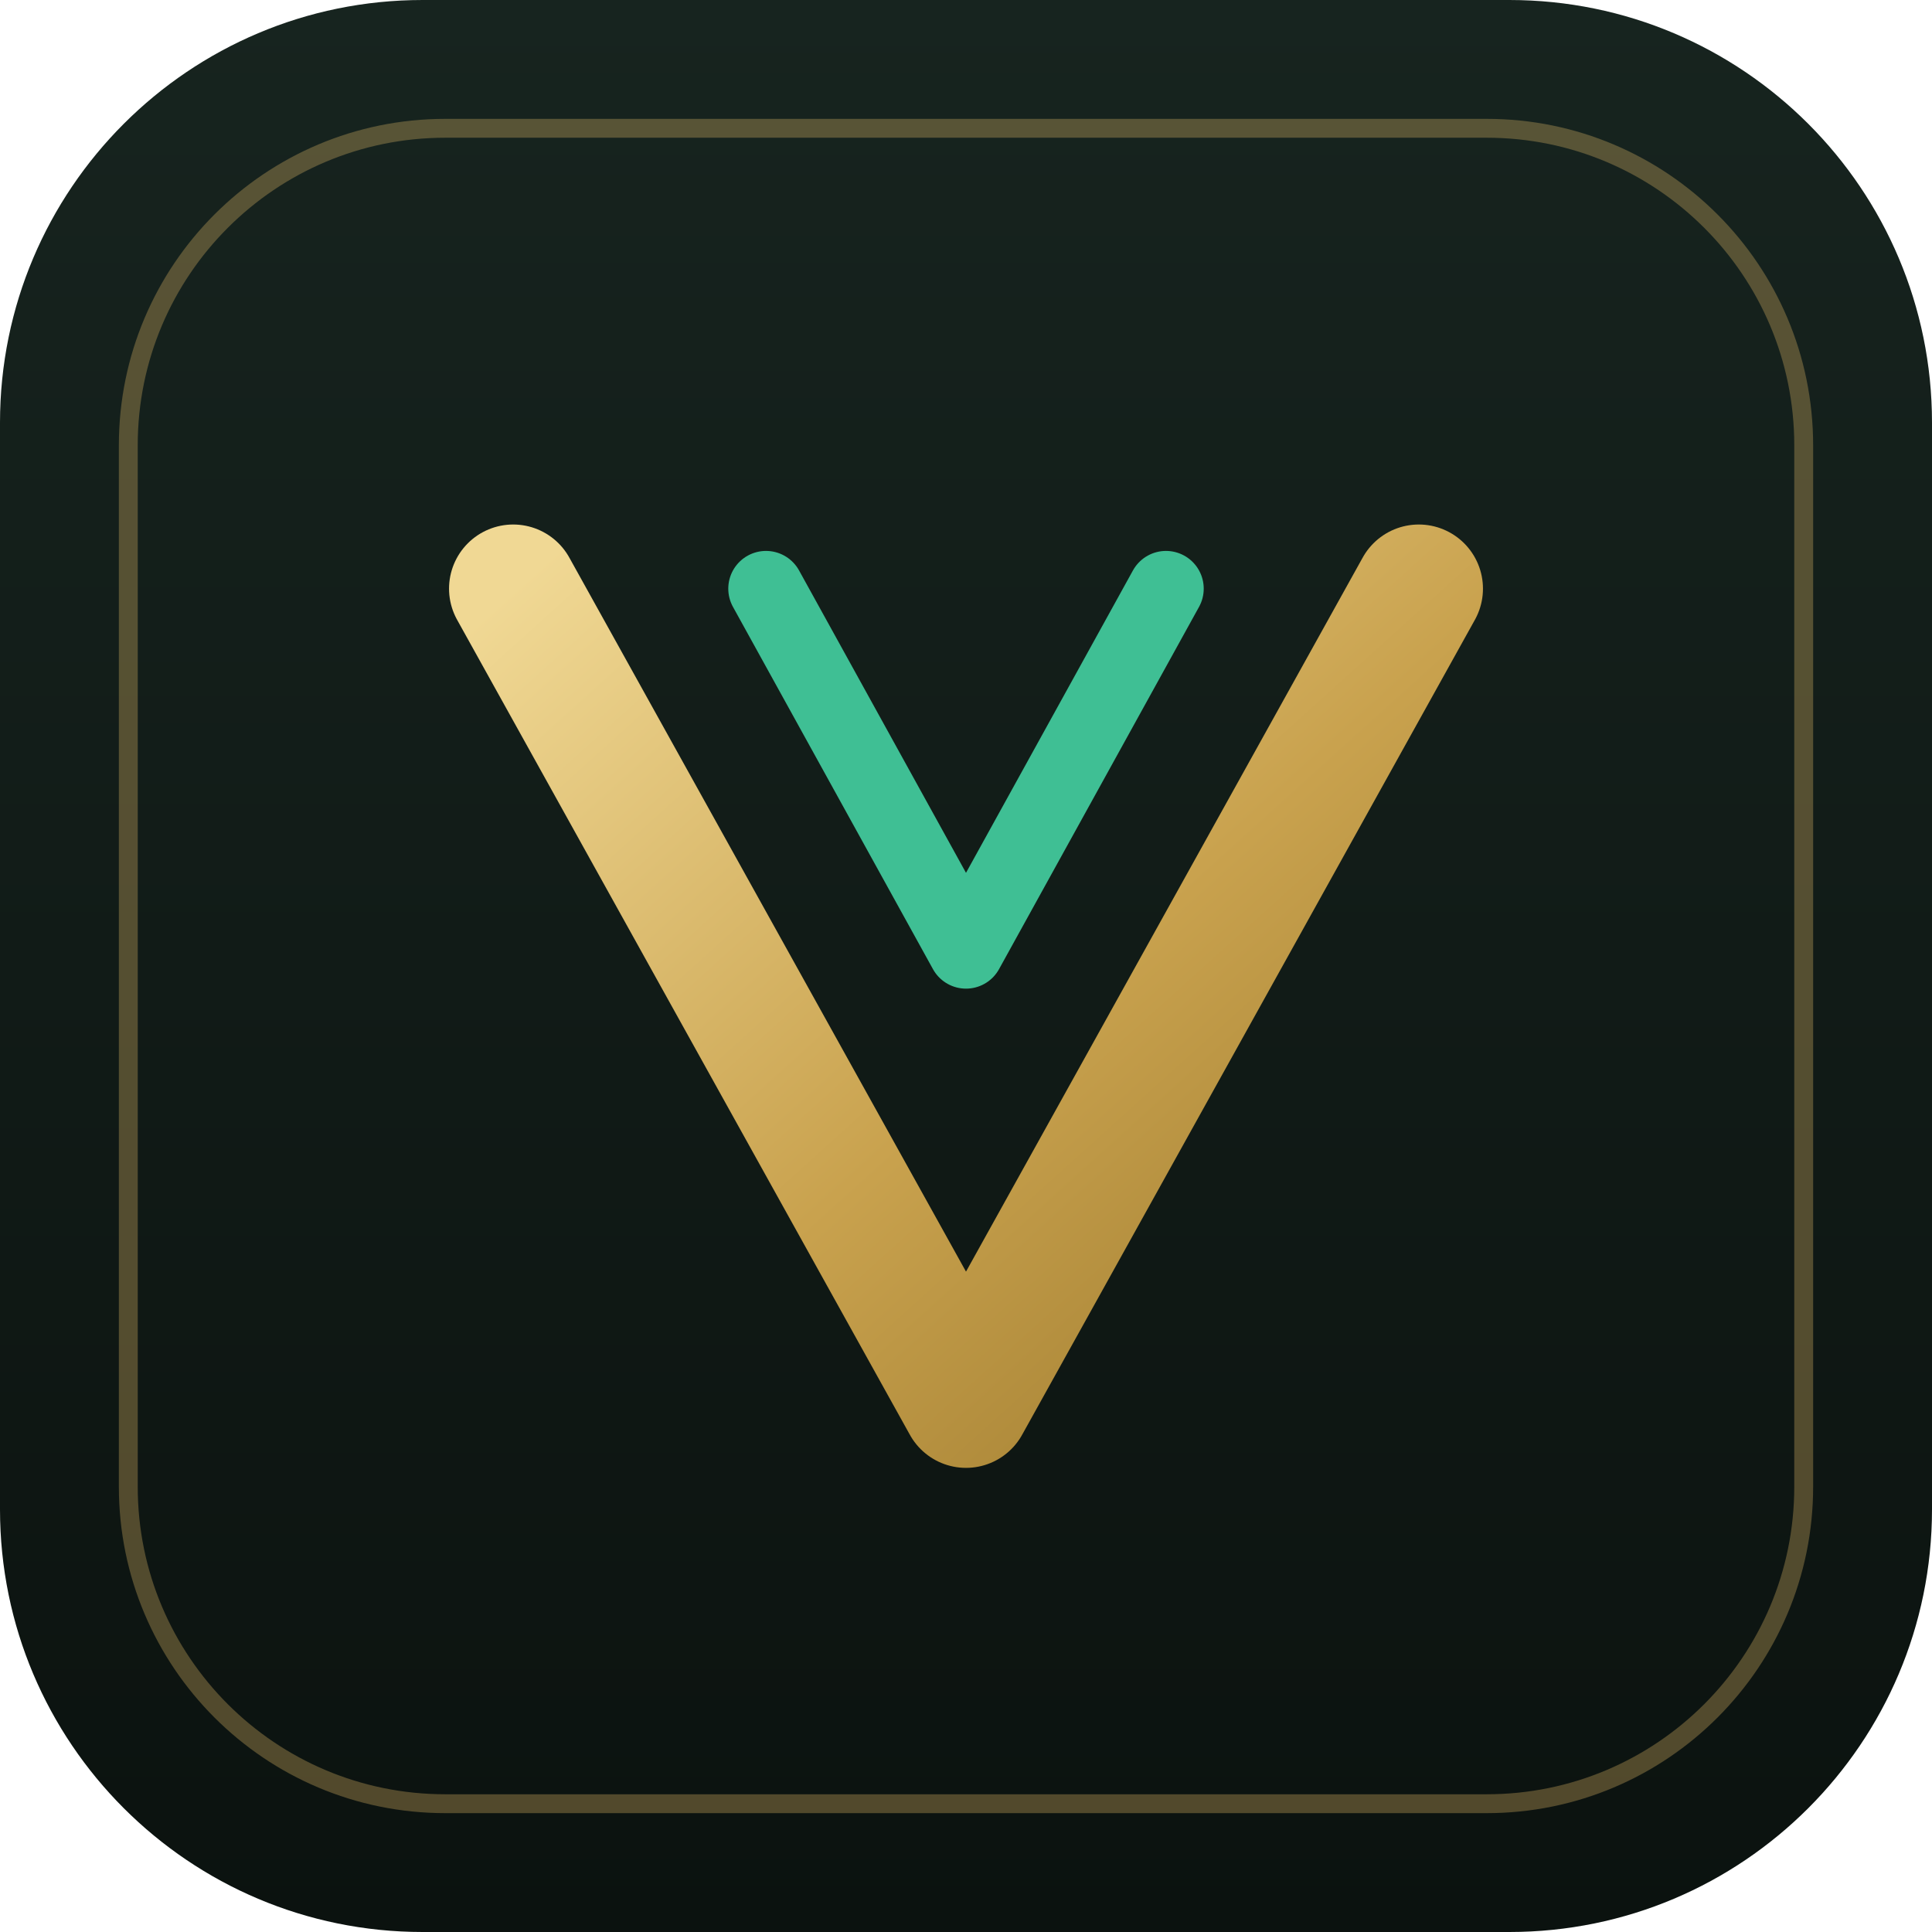
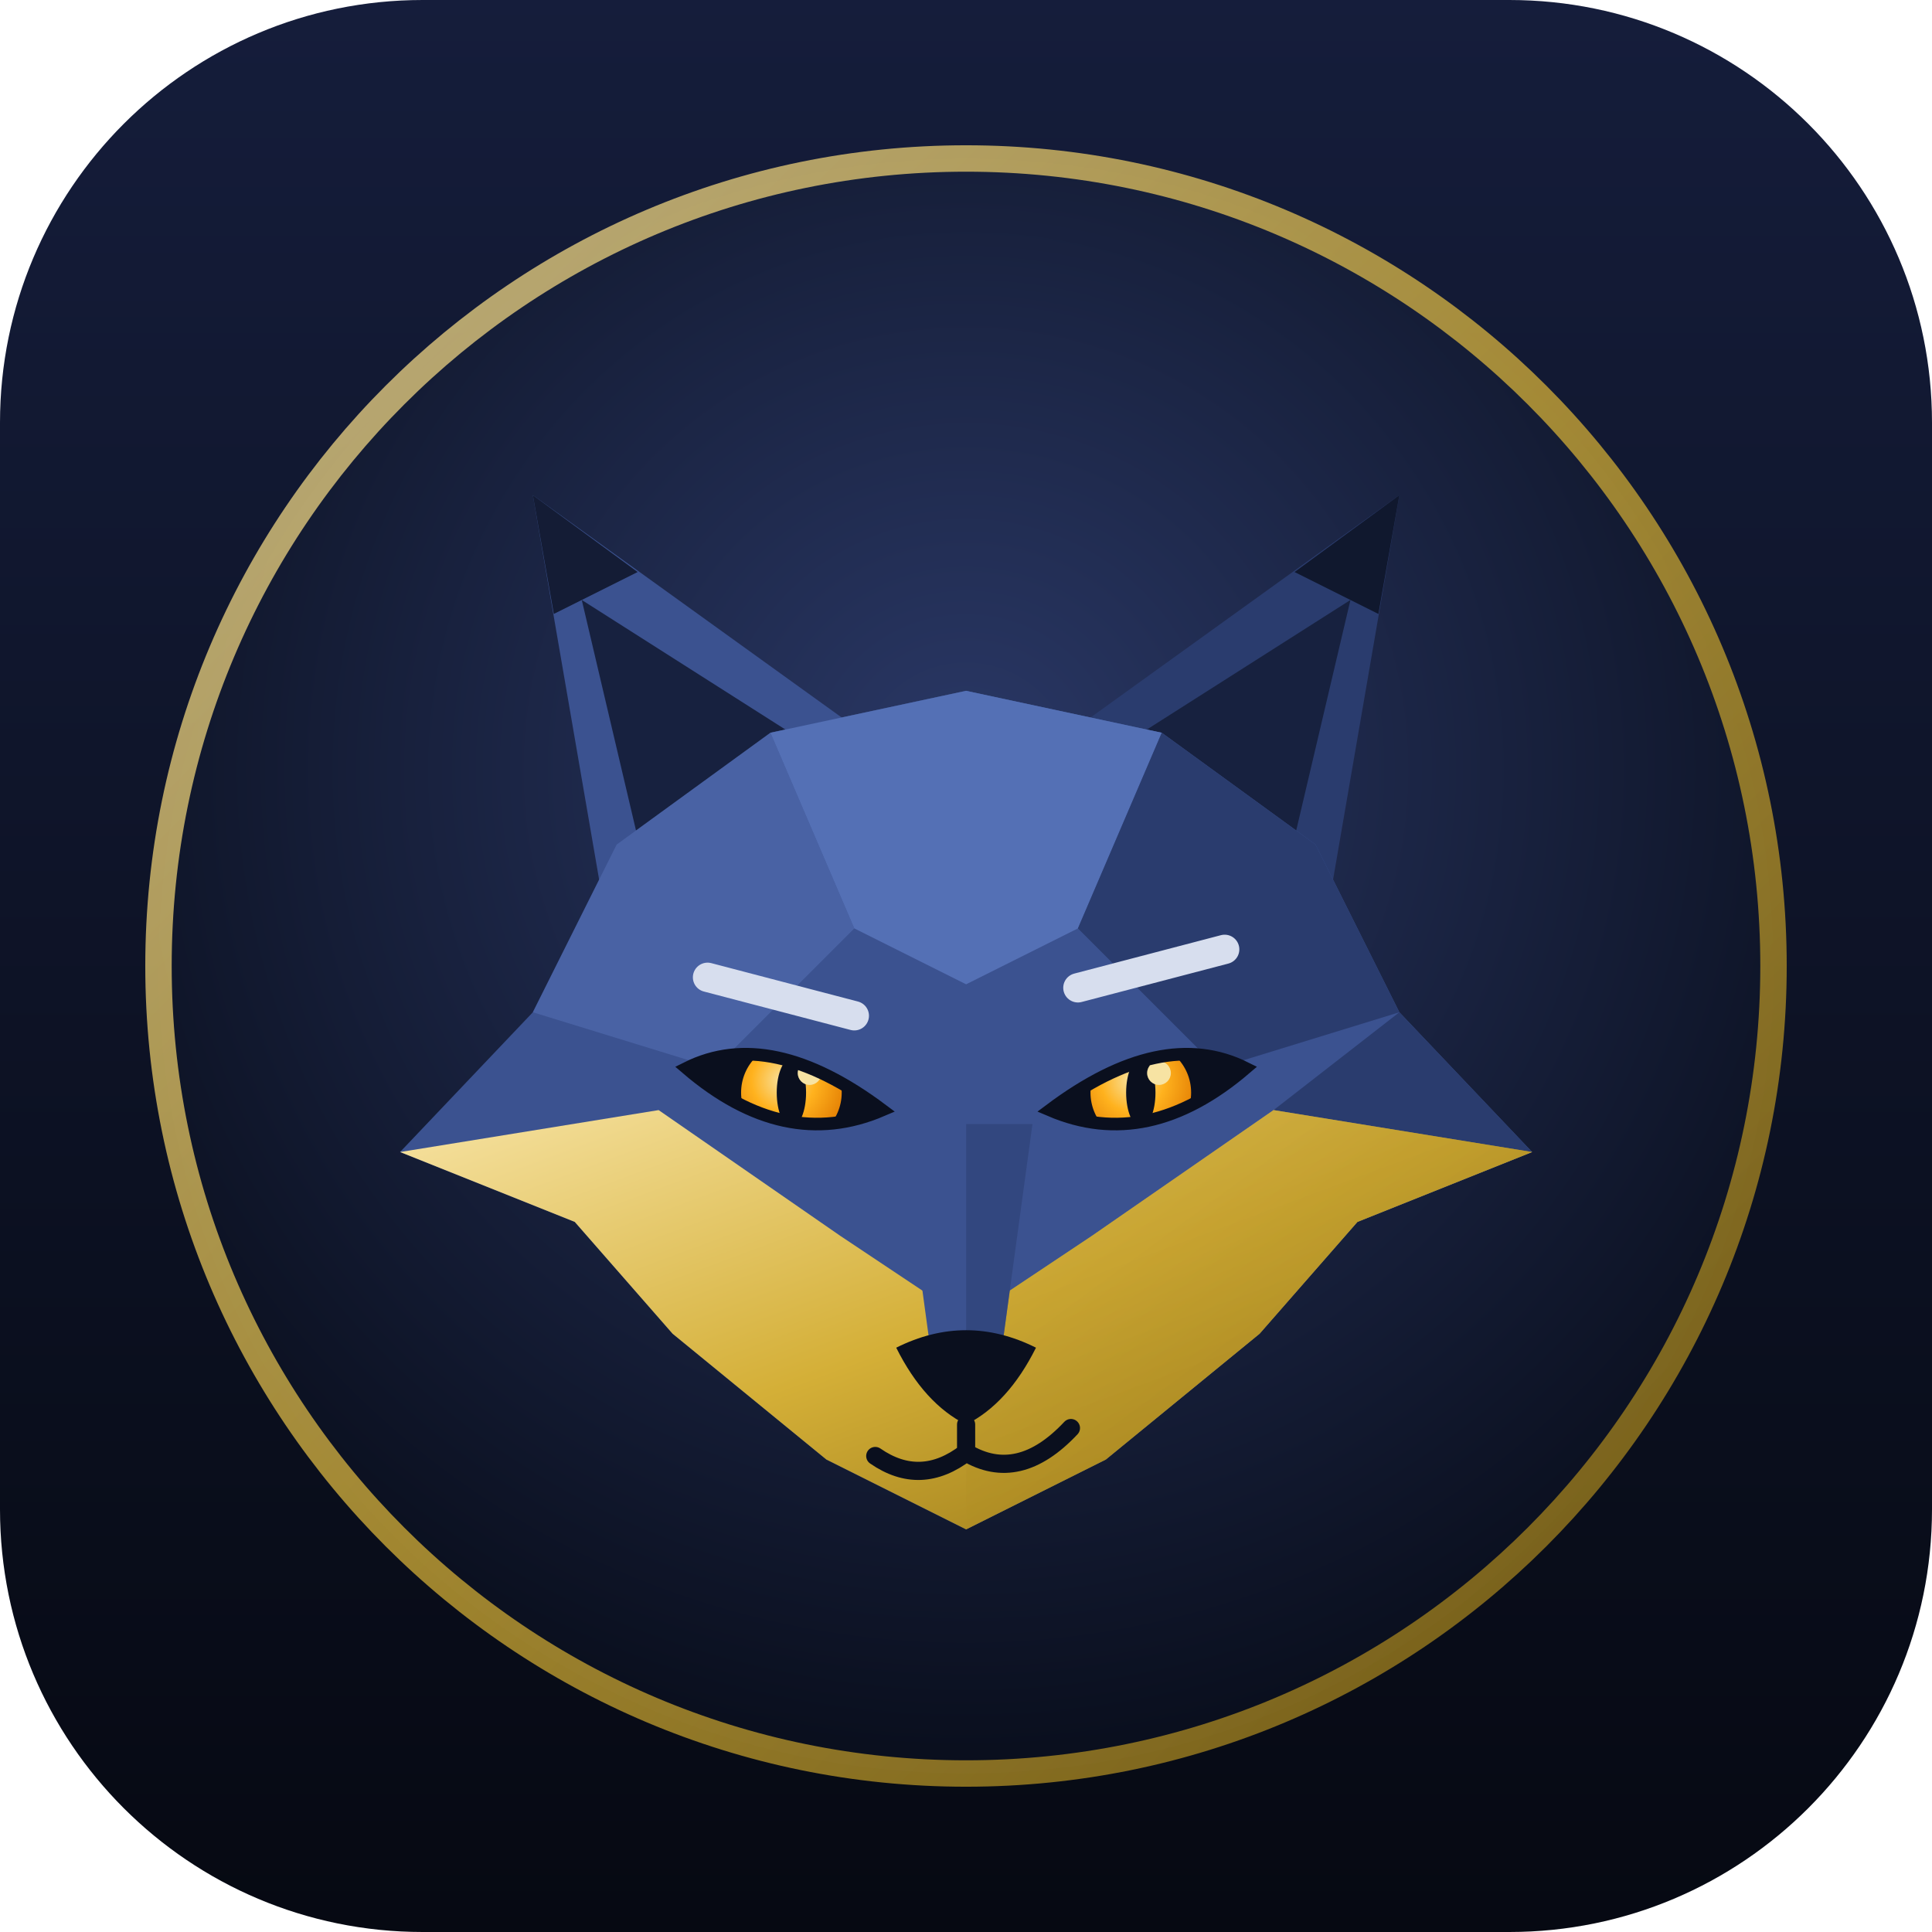
<svg xmlns="http://www.w3.org/2000/svg" viewBox="0 0 512 512">
  <defs>
    <linearGradient id="bg" x1="0" y1="0" x2="0" y2="1">
-       <stop offset="0" stop-color="#17241F" />
-       <stop offset="1" stop-color="#0B120F" />
+       <stop offset="0" stop-color="#151D3B" />
+       <stop offset="1" stop-color="#060912" />
    </linearGradient>
-     <linearGradient id="brass" x1="0" y1="0" x2="1" y2="1">
-       <stop offset="0" stop-color="#F0D894" />
-       <stop offset=".55" stop-color="#C9A24E" />
-       <stop offset="1" stop-color="#9E7B2E" />
+     <radialGradient id="disc" cx="0.5" cy="0.38" r="0.6">
+       <stop offset="0" stop-color="#2A3866" />
+       <stop offset="1" stop-color="#0A0F1E" />
+     </radialGradient>
+     <linearGradient id="gold" x1="0" y1="0" x2="1" y2="1">
+       <stop offset="0" stop-color="#F7E3A3" />
+       <stop offset=".5" stop-color="#D4AF37" />
+       <stop offset="1" stop-color="#8C6D12" />
    </linearGradient>
+     <linearGradient id="goldDeep" x1="0" y1="0" x2="1" y2="1">
+       <stop offset="0" stop-color="#D4AF37" />
+       <stop offset="1" stop-color="#8C6D12" />
+     </linearGradient>
+     <radialGradient id="iris" cx=".42" cy=".38" r=".7">
+       <stop offset="0" stop-color="#F7E3A3" />
+       <stop offset=".45" stop-color="#FFB21E" />
+       <stop offset="1" stop-color="#E07800" />
+     </radialGradient>
+     <clipPath id="el">
+       <path d="M80 92 Q92 86 108 98 Q94 104 80 92 Z" />
+     </clipPath>
+     <clipPath id="er">
+       <path d="M160 92 Q148 86 132 98 Q146 104 160 92 Z" />
+     </clipPath>
  </defs>
  <rect width="512" height="512" rx="112" fill="url(#bg)" />
-   <rect x="34" y="34" width="444" height="444" rx="84" fill="none" stroke="#D4B062" stroke-opacity=".35" stroke-width="5" />
-   <path d="M136 156 L256 372 L376 156" fill="none" stroke="url(#brass)" stroke-width="34" stroke-linecap="round" stroke-linejoin="round" />
-   <path d="M203 156 L256 252 L309 156" fill="none" stroke="#3FBF94" stroke-width="20" stroke-linecap="round" stroke-linejoin="round" />
+   <circle cx="256" cy="256" r="214" fill="url(#disc)" />
+   <circle cx="256" cy="256" r="214" fill="none" stroke="url(#gold)" stroke-width="7" stroke-opacity=".75" />
+   <g transform="translate(33.8 112.7) scale(1.8519)">
+     <path d="M68 68 L58 10 L108 46 Z" fill="#3B5290" />
+     <path d="M73 59 L65 25 L98 46 Z" fill="#17213F" />
+     <path d="M58 10 L61 27 L73 21 Z" fill="#0A0F1E" opacity=".8" />
+     <path d="M172 68 L182 10 L132 46 Z" fill="#2A3C6E" />
+     <path d="M167 59 L175 25 L142 46 Z" fill="#17213F" />
+     <path d="M182 10 L179 27 L167 21 Z" fill="#0A0F1E" opacity=".8" />
+     <path d="M120 38 L148 44 L170 60 L182 84 L201 104 L176 114 L162 130 L140 148 L120 158 L100 148 L78 130 L64 114 L39 104 L58 84 L70 60 L92 44 Z" fill="#3B5290" />
+     <path d="M92 44 L120 38 L148 44 L136 72 L120 80 L104 72 Z" fill="#5470B5" />
+     <path d="M70 60 L92 44 L104 72 L84 92 L58 84 Z" fill="#5470B5" opacity=".55" />
+     <path d="M170 60 L148 44 L136 72 L156 92 L182 84 Z" fill="#2A3C6E" />
+     <path d="M182 84 L201 104 L176 114 L164 98 Z" fill="#2A3C6E" />
+     <path d="M39 104 L76 98 L102 116 L120 128 L138 116 L164 98 L201 104 L176 114 L162 130 L140 148 L120 158 L100 148 L78 130 L64 114 Z" fill="url(#gold)" />
+     <path d="M120 128 L138 116 L164 98 L201 104 L176 114 L162 130 L140 148 L120 158 Z" fill="url(#goldDeep)" opacity=".55" />
+     <path d="M110.5 100 L129.5 100 L125 133 L115 133 Z" fill="#3B5290" />
+     <path d="M120 100 L129.5 100 L125 133 L120 133 Z" fill="#2A3C6E" opacity=".5" />
+     <path d="M83 79 L104 84.5" stroke="#D7DEEE" stroke-width="4.2" stroke-linecap="round" />
+     <path d="M157 75 L136 80.5" stroke="#D7DEEE" stroke-width="4.2" stroke-linecap="round" />
+     <path d="M80 92 Q92 86 108 98 Q94 104 80 92 Z" fill="#0A0F1E" />
+     <path d="M160 92 Q148 86 132 98 Q146 104 160 92 Z" fill="#0A0F1E" />
+     <g clip-path="url(#el)">
+       <circle cx="95" cy="95.5" r="7.2" fill="url(#iris)" />
+       <ellipse cx="95" cy="95.5" rx="2.1" ry="4.9" fill="#0A0F1E" />
+       <circle cx="97.6" cy="92.7" r="1.7" fill="#F7E3A3" />
+       <rect x="74" y="59" width="38" height="30" fill="#3B5290" />
+     </g>
+     <g clip-path="url(#er)">
+       <circle cx="145" cy="95.5" r="7.2" fill="url(#iris)" />
+       <ellipse cx="145" cy="95.5" rx="2.1" ry="4.9" fill="#0A0F1E" />
+       <circle cx="147.6" cy="92.7" r="1.7" fill="#F7E3A3" />
+       <rect x="128" y="59" width="38" height="30" fill="#3B5290" />
+     </g>
+     <path d="M80 92 Q92 86 108 98 Q94 104 80 92 Z" fill="none" stroke="#0A0F1E" stroke-width="1.8" />
+     <path d="M160 92 Q148 86 132 98 Q146 104 160 92 Z" fill="none" stroke="#0A0F1E" stroke-width="1.8" />
+     <path d="M110 132 Q120 127 130 132 Q126 140 120 143 Q114 140 110 132 Z" fill="#0A0F1E" />
+     <path d="M120 143 L120 147 M107 147.5 Q113.5 152 120 147 Q127.5 151.5 135 143.5" fill="none" stroke="#0A0F1E" stroke-width="2.6" stroke-linecap="round" stroke-linejoin="round" />
+   </g>
</svg>
